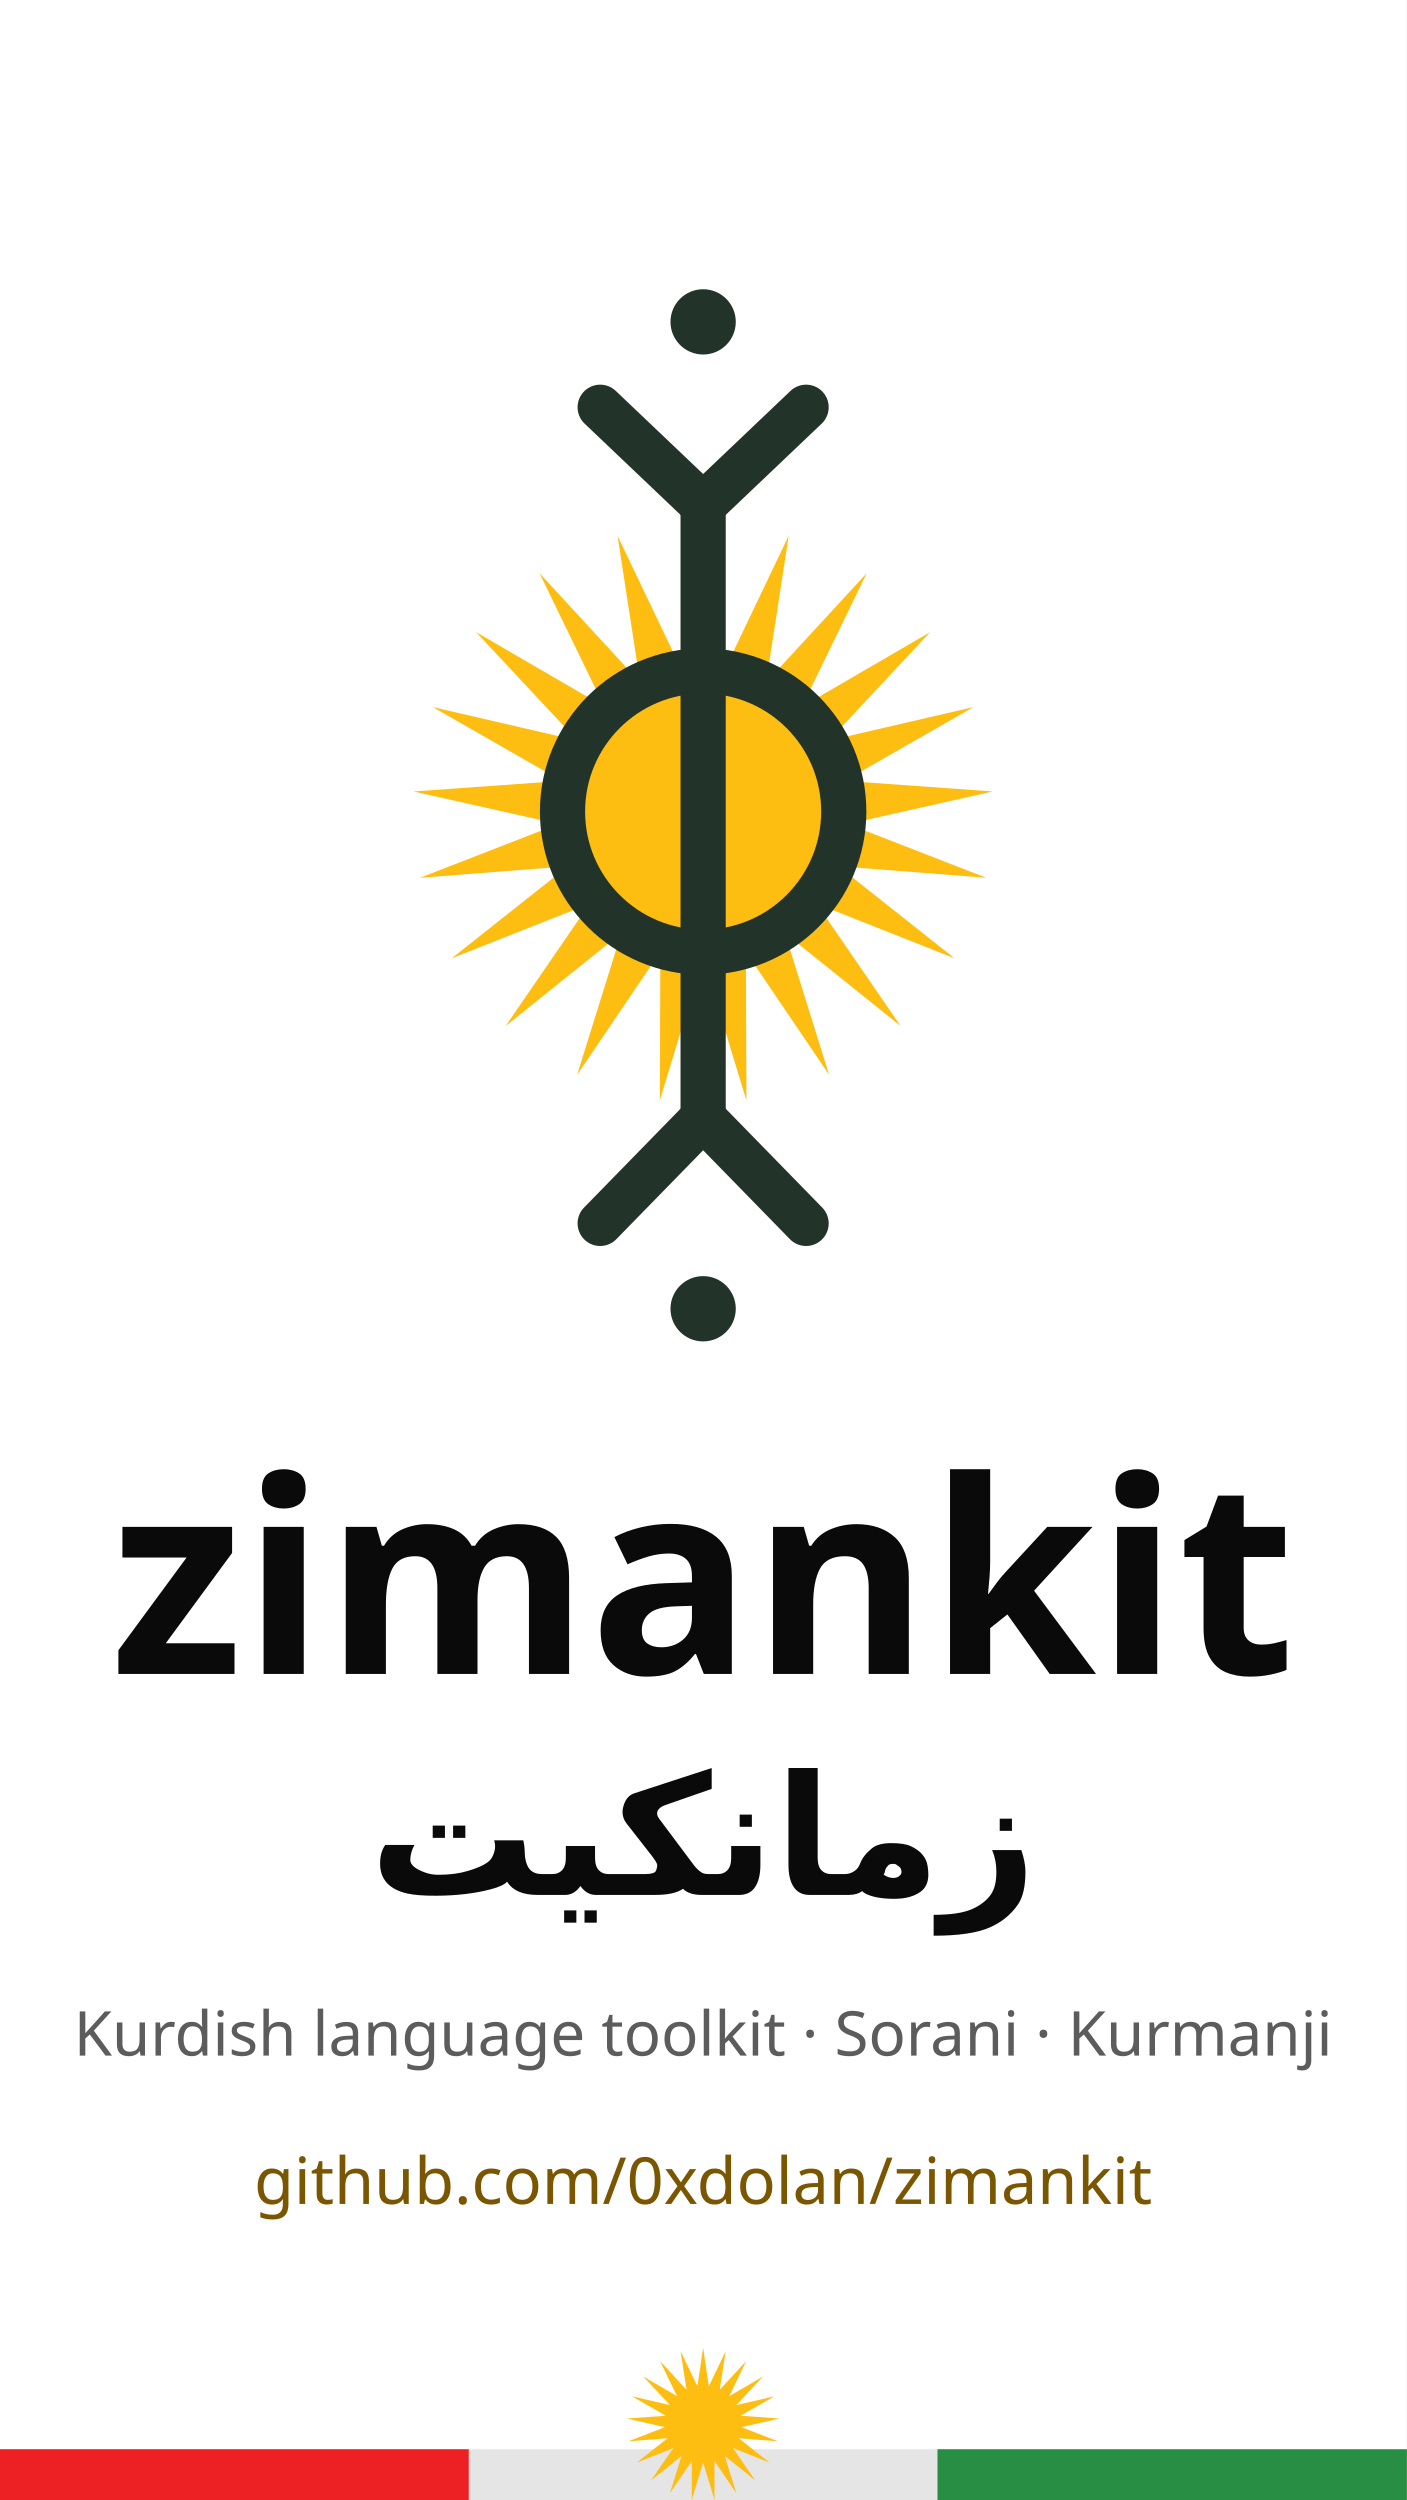
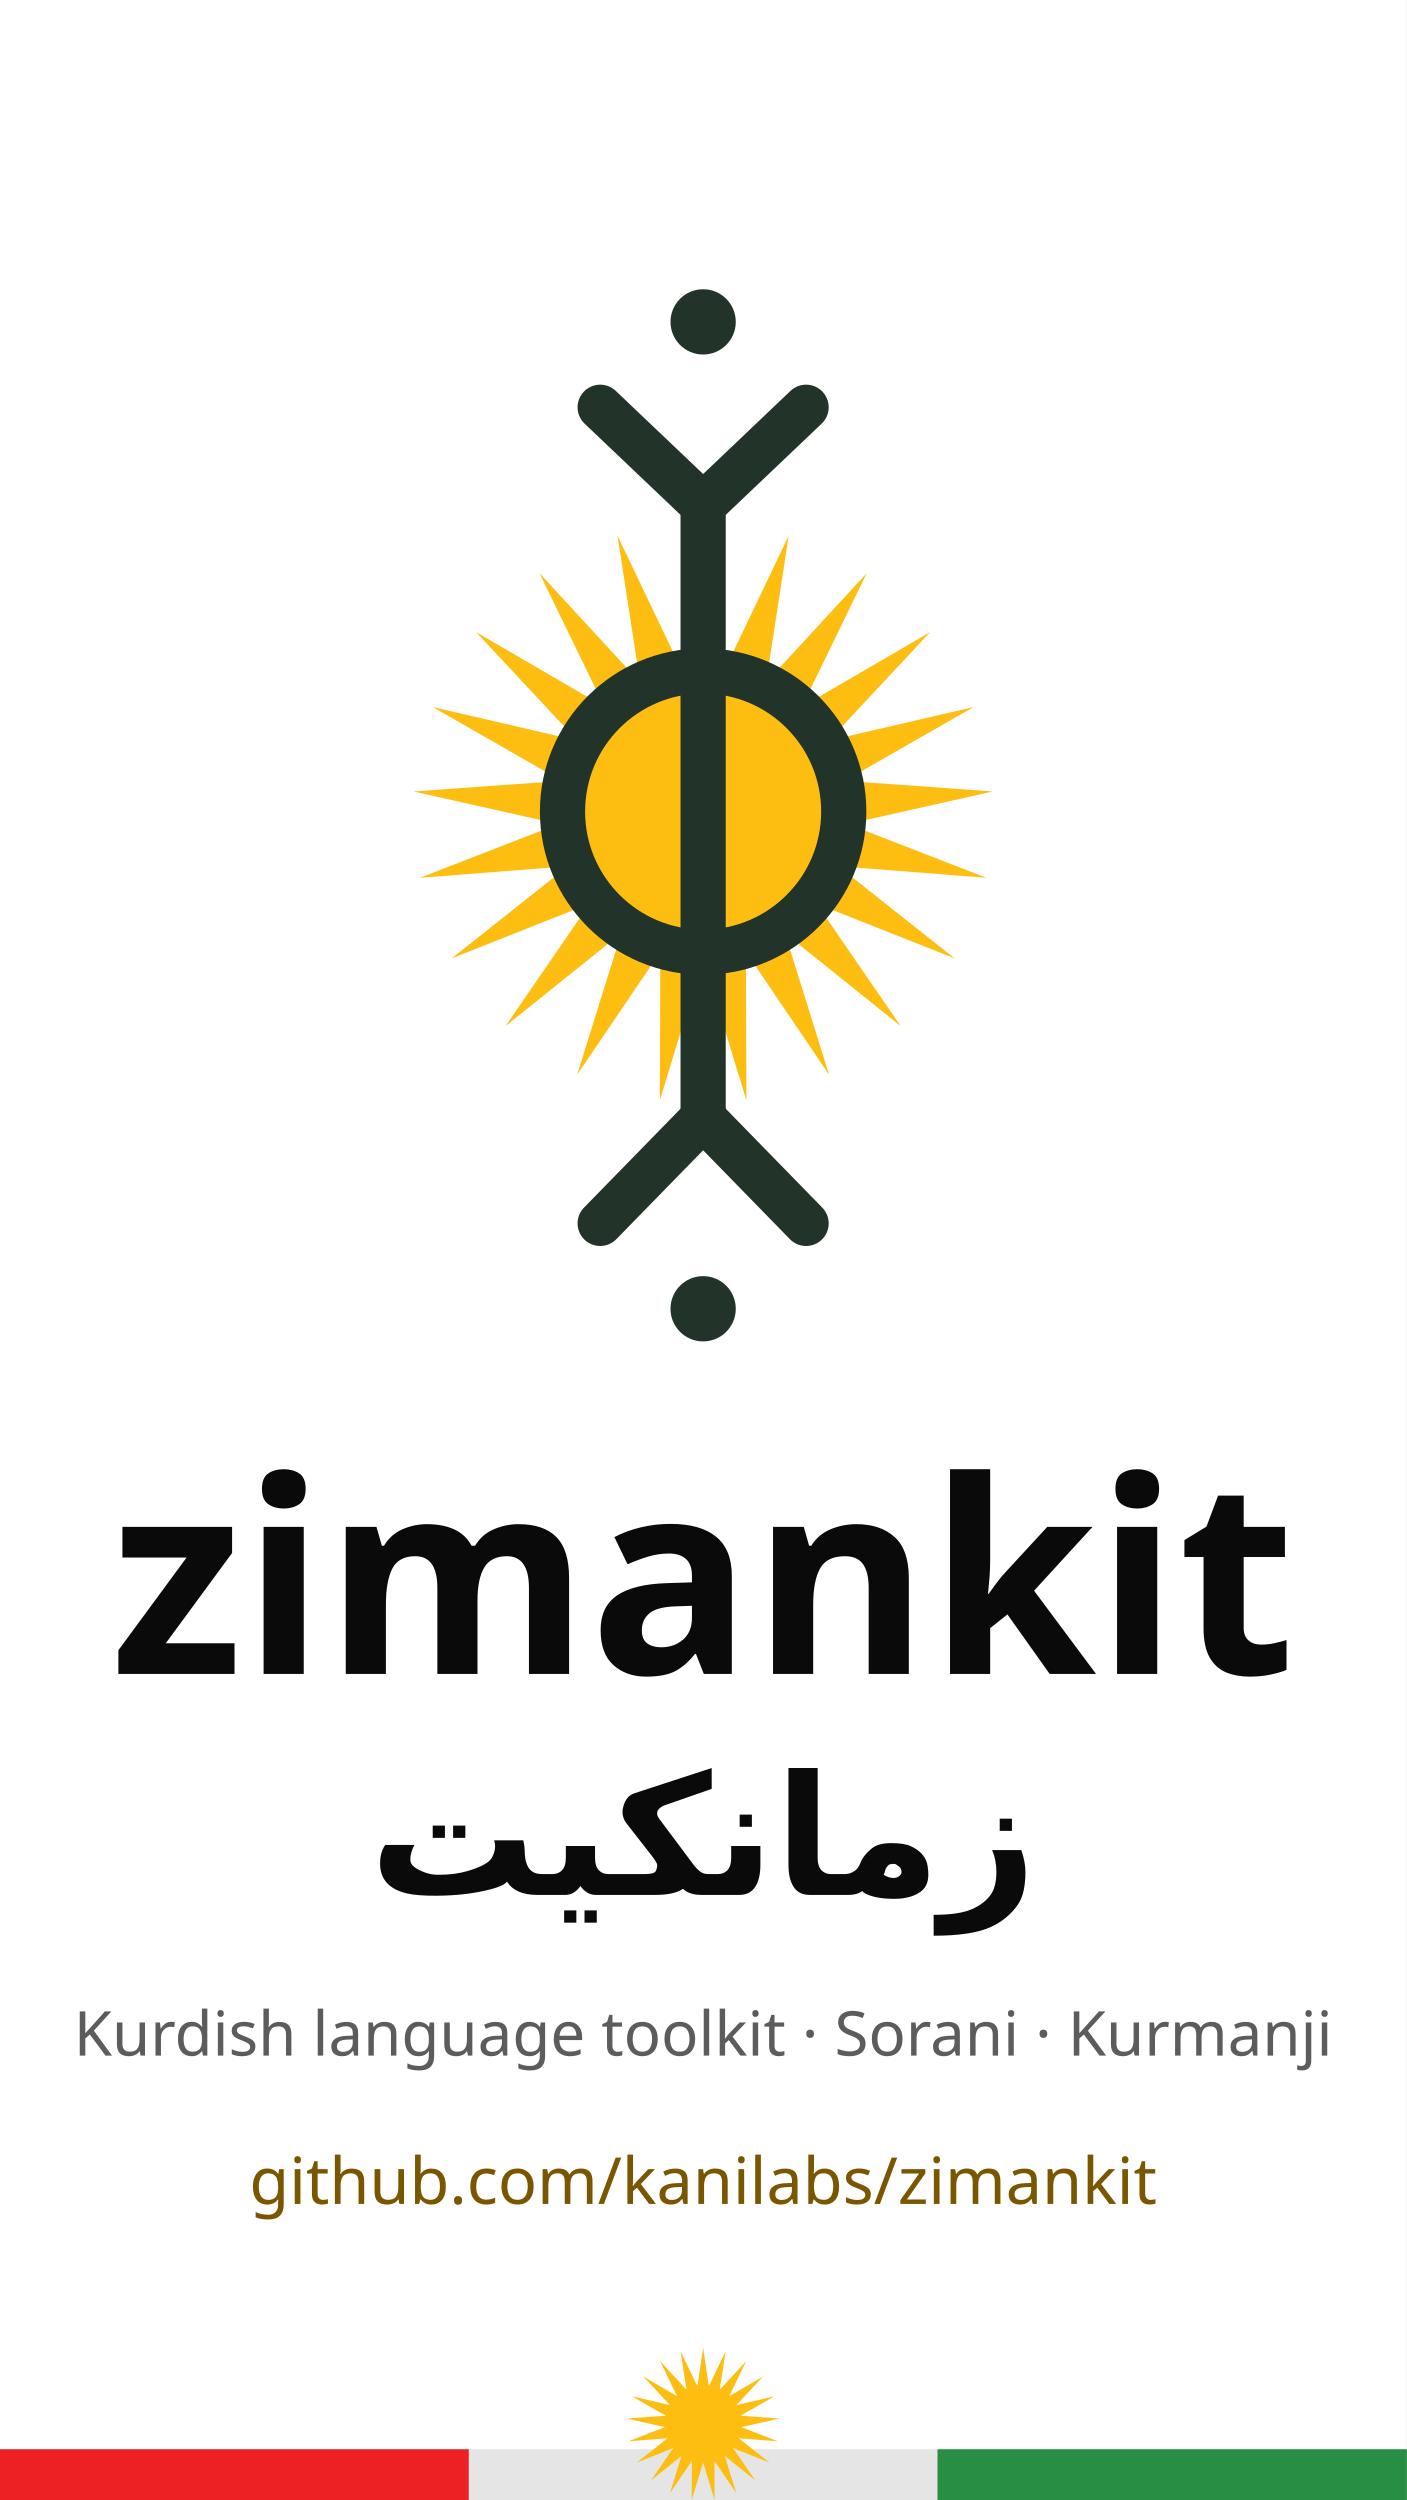
<svg xmlns="http://www.w3.org/2000/svg" width="1080" height="1920" viewBox="0 0 1080 1920">
  <rect width="1080" height="1920" fill="#FFFFFF" />
  <g transform="translate(46.29 129.56) scale(0.96429)">
    <path fill="#FEBD11" transform="translate(-178.00 52.00) scale(1.5333)" d="M450 150l11.24 76.264 33.222-69.563-11.738 76.19 52.249-56.68-33.674 69.344 66.634-38.761-52.616 56.338 75.098-17.399-66.885 38.327 76.89 5.51-75.21 16.909 71.85 27.929-76.852-6.011 60.425 47.867-71.666-28.397 43.632 63.55-60.113-48.259 22.962 73.589-43.217-63.834.25 77.087L450 376.264 427.518 450l.251-77.087-43.217 63.834 22.962-73.589-60.113 48.26 43.632-63.551-71.666 28.397 60.425-47.867-76.852 6.011 71.85-27.93-75.21-16.908 76.89-5.51-66.885-38.327 75.098 17.399-52.616-56.338 66.634 38.76-33.674-69.343 52.249 56.68-11.738-76.19 33.221 69.563z" />
    <g fill="none" stroke="#22332A" stroke-width="36" stroke-linecap="round" stroke-linejoin="round">
      <path d="M430 190 L512 268 L594 190" />
      <path d="M512 268 V756" />
      <path d="M430 840 L512 756 L594 840" />
      <circle cx="512" cy="512" r="112" />
    </g>
    <g fill="#22332A">
      <circle cx="512" cy="122" r="26" />
      <circle cx="512" cy="908" r="26" />
    </g>
  </g>
  <text x="540.0" y="1285.6" font-family="Manrope" font-weight="600" font-size="206.9" fill="#0A0A0A" text-anchor="middle">zimankit</text>
  <text x="540.0" y="1455.3" font-family="Sahel" font-weight="600" font-size="128.3" fill="#0A0A0A" text-anchor="middle">زمانکیت</text>
  <text x="540.0" y="1578.7" font-family="Manrope" font-weight="400" font-size="47.5" fill="#5C5C5C" text-anchor="middle">Kurdish language toolkit · Sorani · Kurmanji</text>
-   <text x="540.0" y="1692.6" font-family="Manrope" font-weight="500" font-size="49.8" fill="#7A5600" text-anchor="middle">github.com/0xdolan/zimankit</text>
+   <text x="540.0" y="1692.6" font-family="Manrope" font-weight="500" font-size="49.8" fill="#7A5600" text-anchor="middle">github.com/kanilabs/zimankit</text>
  <rect x="0.0" y="1881.0" width="360.5" height="39.0" fill="#ED2024" />
  <rect x="360.0" y="1881.0" width="360.5" height="39.0" fill="#E5E5E5" />
  <rect x="720.0" y="1881.0" width="360.5" height="39.0" fill="#278E43" />
  <path fill="#FEBD11" transform="translate(364.50 1744.50) scale(0.39)" d="M450 150l11.24 76.264 33.222-69.563-11.738 76.19 52.249-56.68-33.674 69.344 66.634-38.761-52.616 56.338 75.098-17.399-66.885 38.327 76.89 5.51-75.21 16.909 71.85 27.929-76.852-6.011 60.425 47.867-71.666-28.397 43.632 63.55-60.113-48.259 22.962 73.589-43.217-63.834.25 77.087L450 376.264 427.518 450l.251-77.087-43.217 63.834 22.962-73.589-60.113 48.26 43.632-63.551-71.666 28.397 60.425-47.867-76.852 6.011 71.85-27.93-75.21-16.908 76.89-5.51-66.885-38.327 75.098 17.399-52.616-56.338 66.634 38.76-33.674-69.343 52.249 56.68-11.738-76.19 33.221 69.563z" />
</svg>
